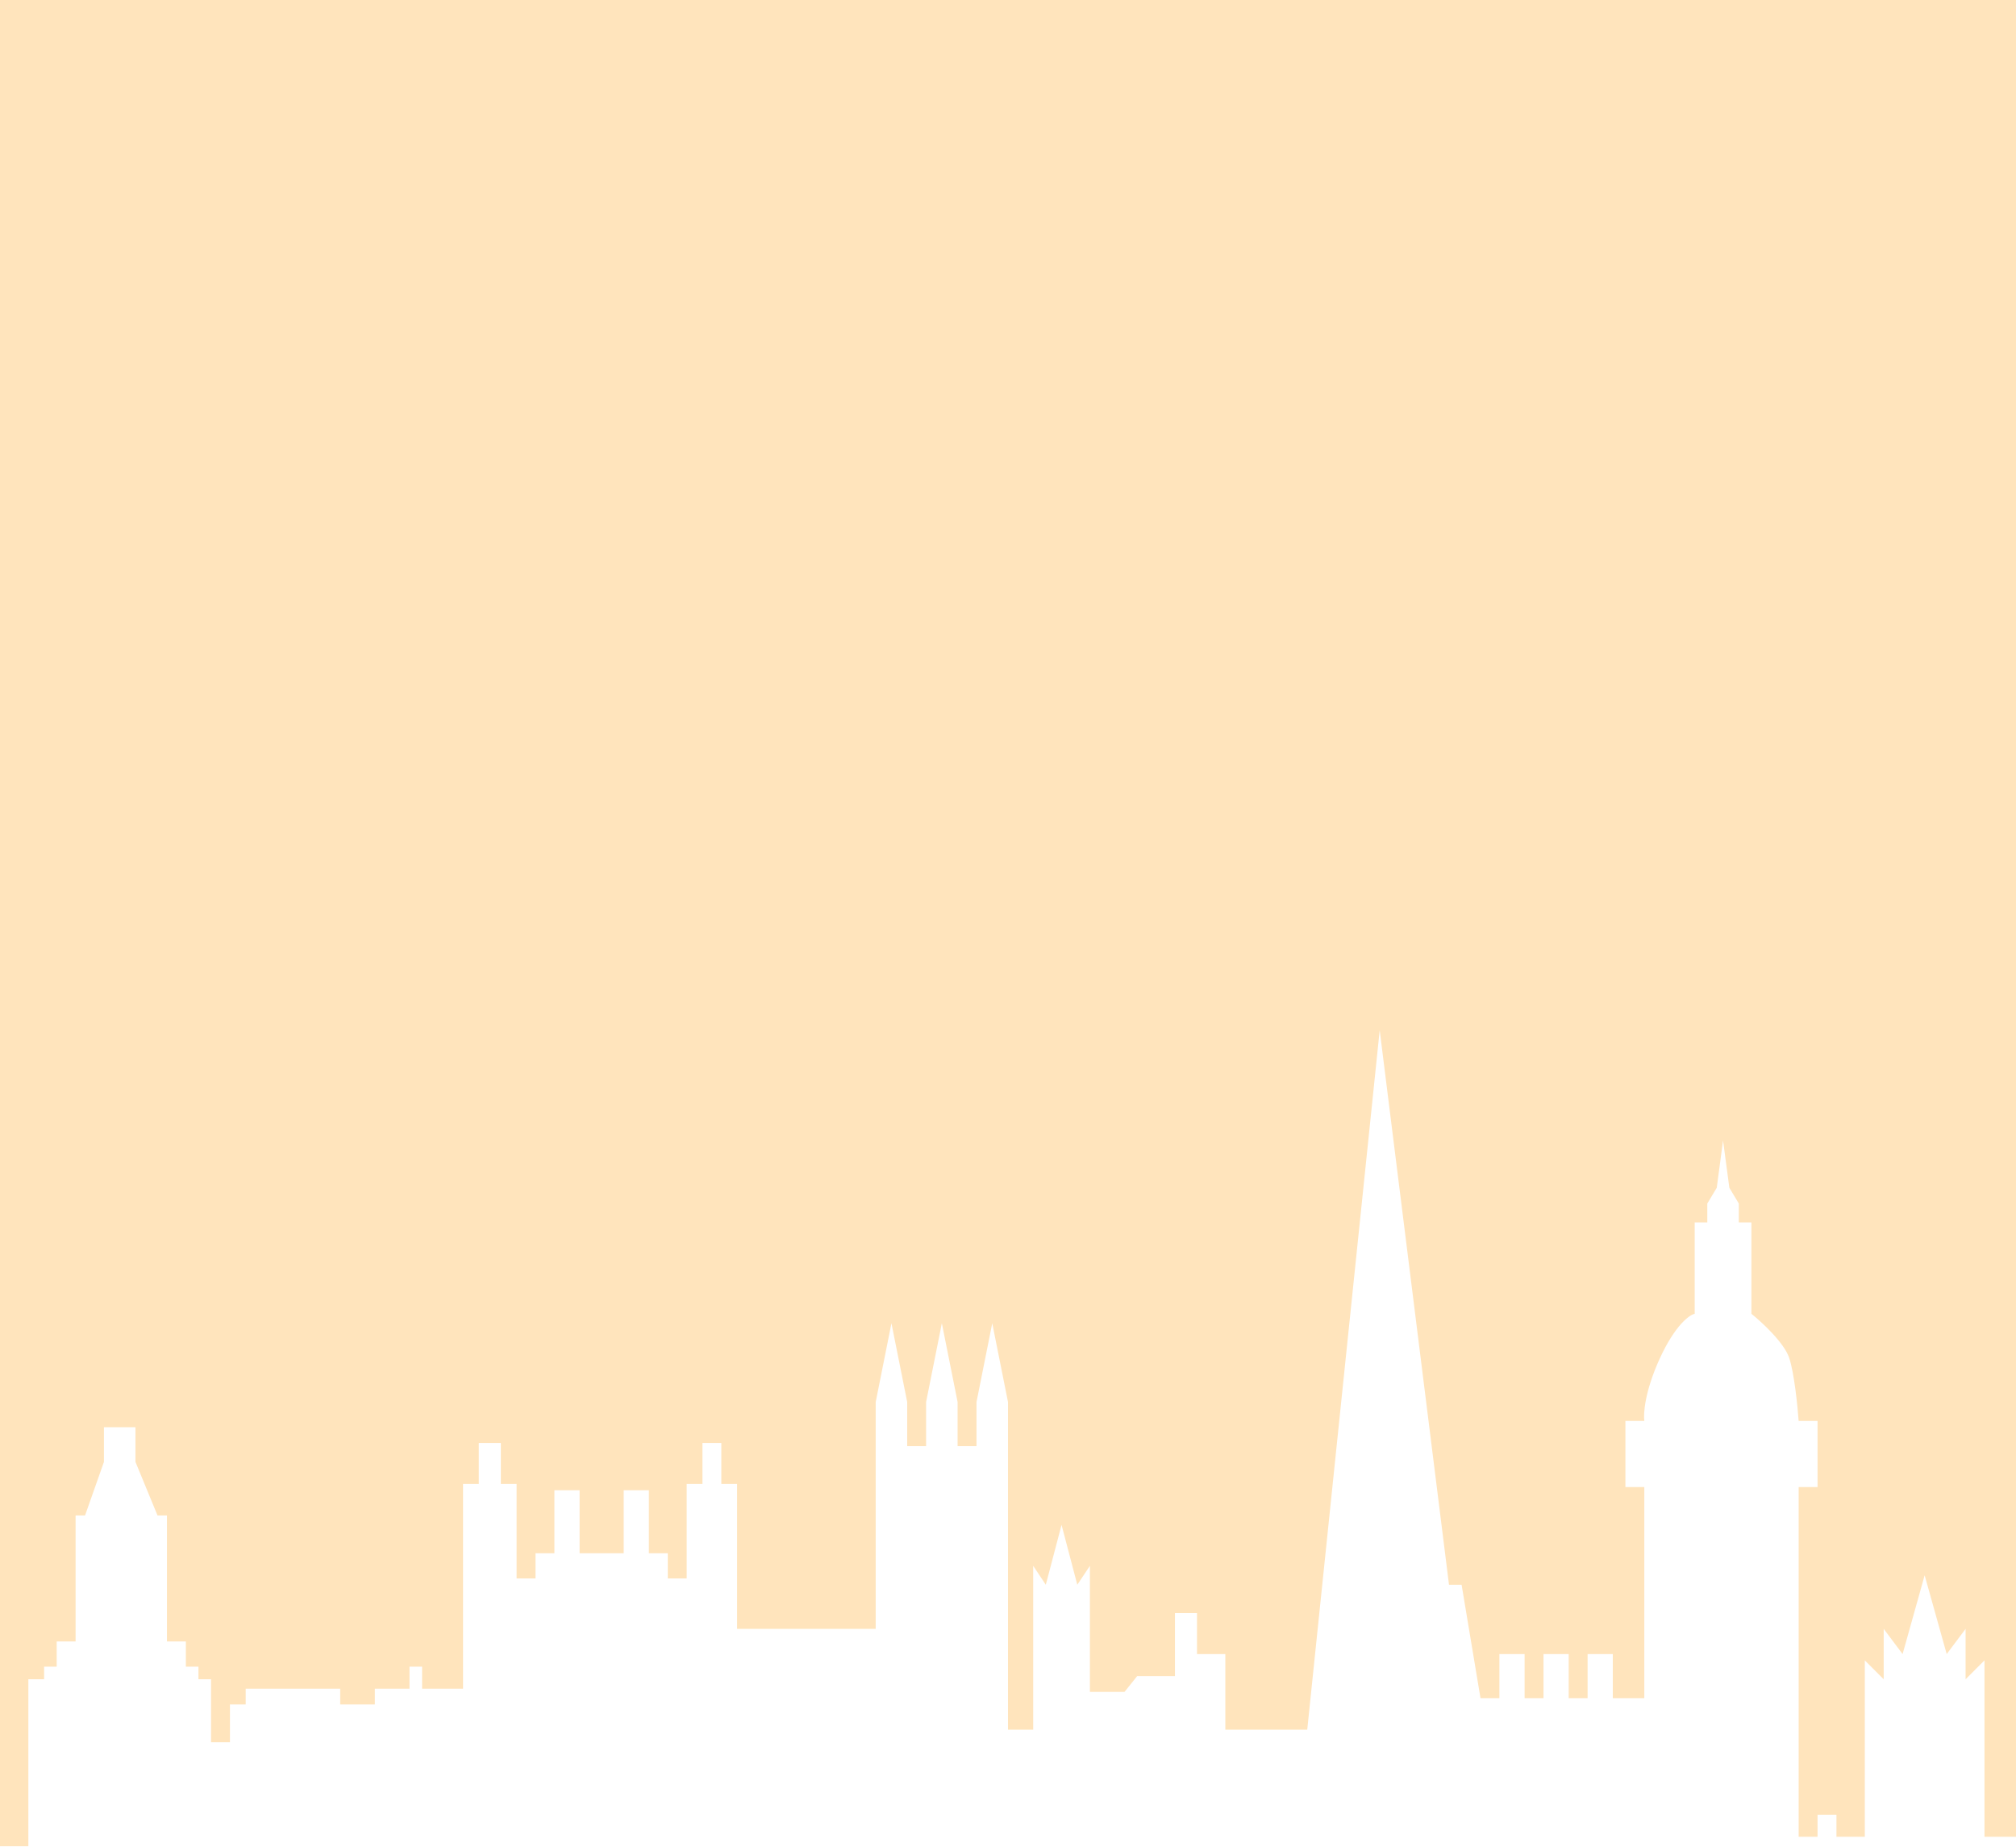
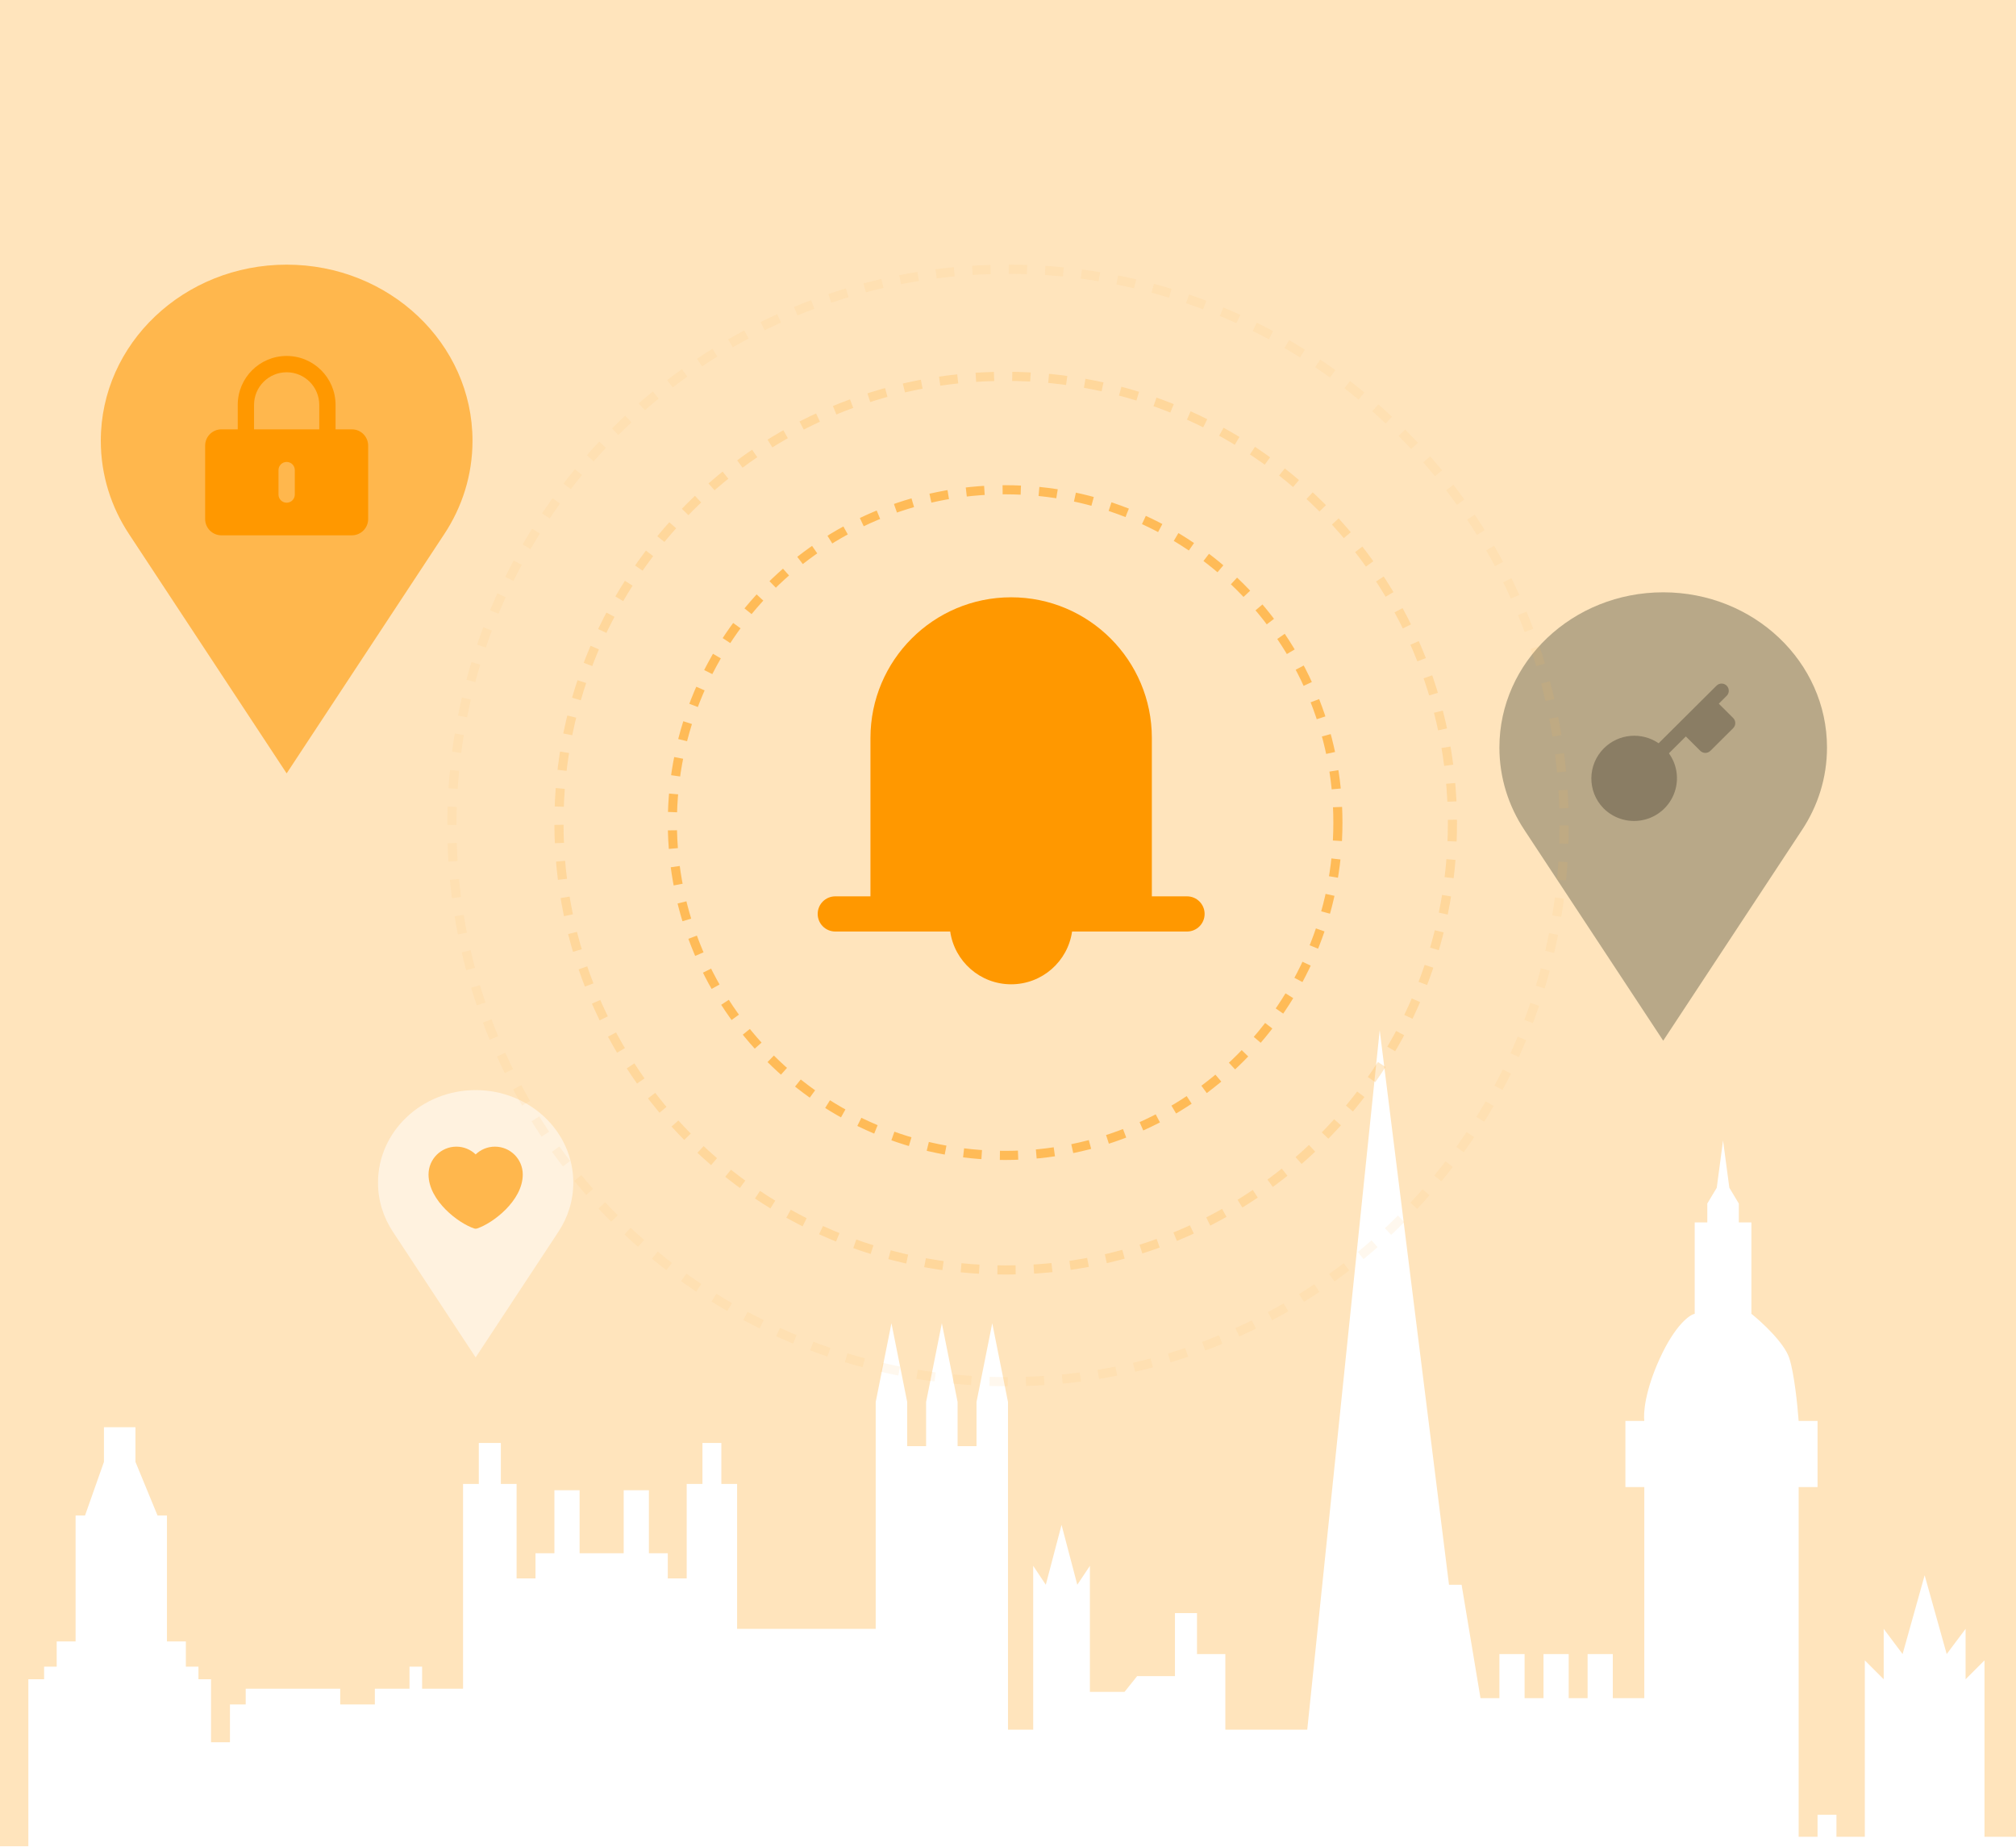
<svg xmlns="http://www.w3.org/2000/svg" width="320" height="293" viewBox="0 0 320 293" fill="none">
  <path d="M4.5 293H0V-1H321.5V291.5H315V263.5L312 266.5V258.5L309 262.5L305.5 250L302 262.5L299 258.5V266.5L296 263.5V291.5H291.5V288H288.5V291.5H285.5V236H288.5V225.5H285.5C285.333 223.167 284.8 217.9 284 215.5C283.2 213.1 279.667 209.833 278 208.5V194H276V191L274.5 188.5L273.5 181L272.5 188.5L271 191V194H269V208.5C268.167 208.667 265.9 210.3 263.5 215.5C261.1 220.7 260.833 224.333 261 225.5H258V236H261V269.5H256V262.5H252V269.5H249V262.5H245V269.5H242V262.5H238V269.5H235L232 251.5H230L219 163.5L207.5 274.5H194.5V262.5H190V256H186.5V266H180.5L178.5 268.5H173V248.5L171 251.5L168.5 242L166 251.5L164 248.5V274.5H160V222.5L157.5 210L155 222.5V229.5H152V222.5L149.5 210L147 222.5V229.5H144V222.5L141.5 210L139 222.5V258.5H117V235.5H114.5V229H111.5V235.5H109V250.5H106V246.5H103V236.5H99V246.5H92V236.5H88V246.5H85V250.5H82V235.5H79.5V229H76V235.5H73.5V268H67V264.5H65V268H59.5V270.5H54V268H49H39V270.5H36.5V276.5H33.5V266.5H31.5V264.5H29.5V260.5H26.5V240.5H25L21.5 232V226.5H16.5V232L13.5 240.5H12V260.5H9V264.5H7V266.5H4.5V293Z" fill="#FFE4BC" />
+   <path d="M88.631 195.49L75.5 215.421L62.369 195.49C60.868 193.228 60 190.552 60 187.684C60 179.574 66.94 173 75.5 173C84.06 173 91 179.574 91 187.684C91 190.552 90.132 193.228 88.631 195.49Z" fill="#FFF2DF" />
+   <path d="M72.44 181.974C70 181.974 68.022 183.952 68.022 186.392C68.022 188.523 69.27 190.471 70.725 191.941C72.187 193.417 73.975 194.531 75.285 194.966C75.424 195.013 75.575 195.013 75.714 194.966C77.024 194.531 78.812 193.417 80.274 191.941C81.73 190.471 82.978 188.523 82.978 186.392C82.978 183.952 80.999 181.974 78.559 181.974C77.371 181.974 76.293 182.443 75.5 183.204C74.706 182.443 73.628 181.974 72.44 181.974Z" fill="#FFB74D" />
+   <path d="M286.027 131.725L264 165.158L241.973 131.725C239.456 127.932 238 123.443 238 118.632C238 105.028 249.641 94 264 94C278.359 94 290 105.028 290 118.632C290 123.443 288.544 127.932 286.027 131.725Z" fill="#B8A888" />
+   <path d="M274.078 108.818C274.522 109.265 274.52 109.987 274.073 110.431L272.823 111.675L275.105 113.945C275.32 114.159 275.441 114.45 275.441 114.754C275.441 115.057 275.32 115.348 275.105 115.562L271.494 119.154C271.049 119.597 270.33 119.597 269.885 119.154L267.595 116.875L264.907 119.549C266.081 121.18 266.483 123.267 265.955 125.246C265.327 127.598 263.481 129.446 261.114 130.062C258.753 130.685 256.237 130.002 254.519 128.271L254.511 128.262C251.925 125.599 251.962 121.364 254.594 118.746C256.953 116.4 260.616 116.13 263.274 117.956L266.776 114.473C266.781 114.468 266.785 114.463 266.79 114.458L270.401 110.866C270.406 110.862 270.411 110.857 270.415 110.852L272.465 108.814C272.911 108.37 273.633 108.372 274.078 108.818Z" fill="#8A7D64" />
+   <path d="M182.834 117.125V142.25H188.417C189.959 142.25 191.209 143.5 191.209 145.042C191.209 146.583 189.959 147.833 188.417 147.833H170.172C169.495 152.568 165.423 156.208 160.5 156.208C155.578 156.208 151.506 152.568 150.828 147.833H132.584C131.042 147.833 129.792 146.583 129.792 145.042C129.792 143.5 131.042 142.25 132.584 142.25H138.167V117.125C138.167 104.79 148.166 94.791 160.5 94.791C172.835 94.791 182.834 104.79 182.834 117.125Z" fill="#FF9800" />
+   <path d="M70.492 84.803L45.5 122.737L20.508 84.803C17.652 80.499 16 75.406 16 69.947C16 54.513 29.208 42 45.5 42C61.792 42 75 54.513 75 69.947C75 75.406 73.348 80.499 70.492 84.803Z" fill="#FFB74D" />
+   <rect width="31.053" height="31.053" transform="translate(29.9736 55.1973)" fill="#FFB74D" />
+   <path fill-rule="evenodd" clip-rule="evenodd" d="M37.737 64.254V68.136H35.149C33.72 68.136 32.562 69.294 32.562 70.724V82.368C32.562 83.798 33.72 84.956 35.149 84.956H55.851C57.28 84.956 58.439 83.798 58.439 82.368V70.724C58.439 69.294 57.28 68.136 55.851 68.136H53.263V64.254C53.263 59.967 49.788 56.491 45.5 56.491C41.213 56.491 37.737 59.967 37.737 64.254ZM45.5 59.079C42.642 59.079 40.325 61.396 40.325 64.254V68.136H50.676V64.254C50.676 61.396 48.358 59.079 45.5 59.079ZM46.794 74.605C46.794 73.891 46.215 73.311 45.5 73.311C44.785 73.311 44.206 73.891 44.206 74.605V78.487C44.206 79.201 44.785 79.781 45.5 79.781C46.215 79.781 46.794 79.201 46.794 78.487V74.605Z" fill="#FF9800" />
+   <circle opacity="0.1" cx="160" cy="131" r="88.276" stroke="#FFB74D" stroke-width="1.447" stroke-dasharray="2.89 2.89" />
+   <circle opacity="0.9" cx="159.545" cy="130.545" r="52.821" stroke="#FFB74D" stroke-width="1.447" stroke-dasharray="2.89 2.89" />
+   <circle opacity="0.3" cx="159.634" cy="130.634" r="70.911" stroke="#FFB74D" stroke-width="1.447" stroke-dasharray="2.89 2.89" />
</svg>
